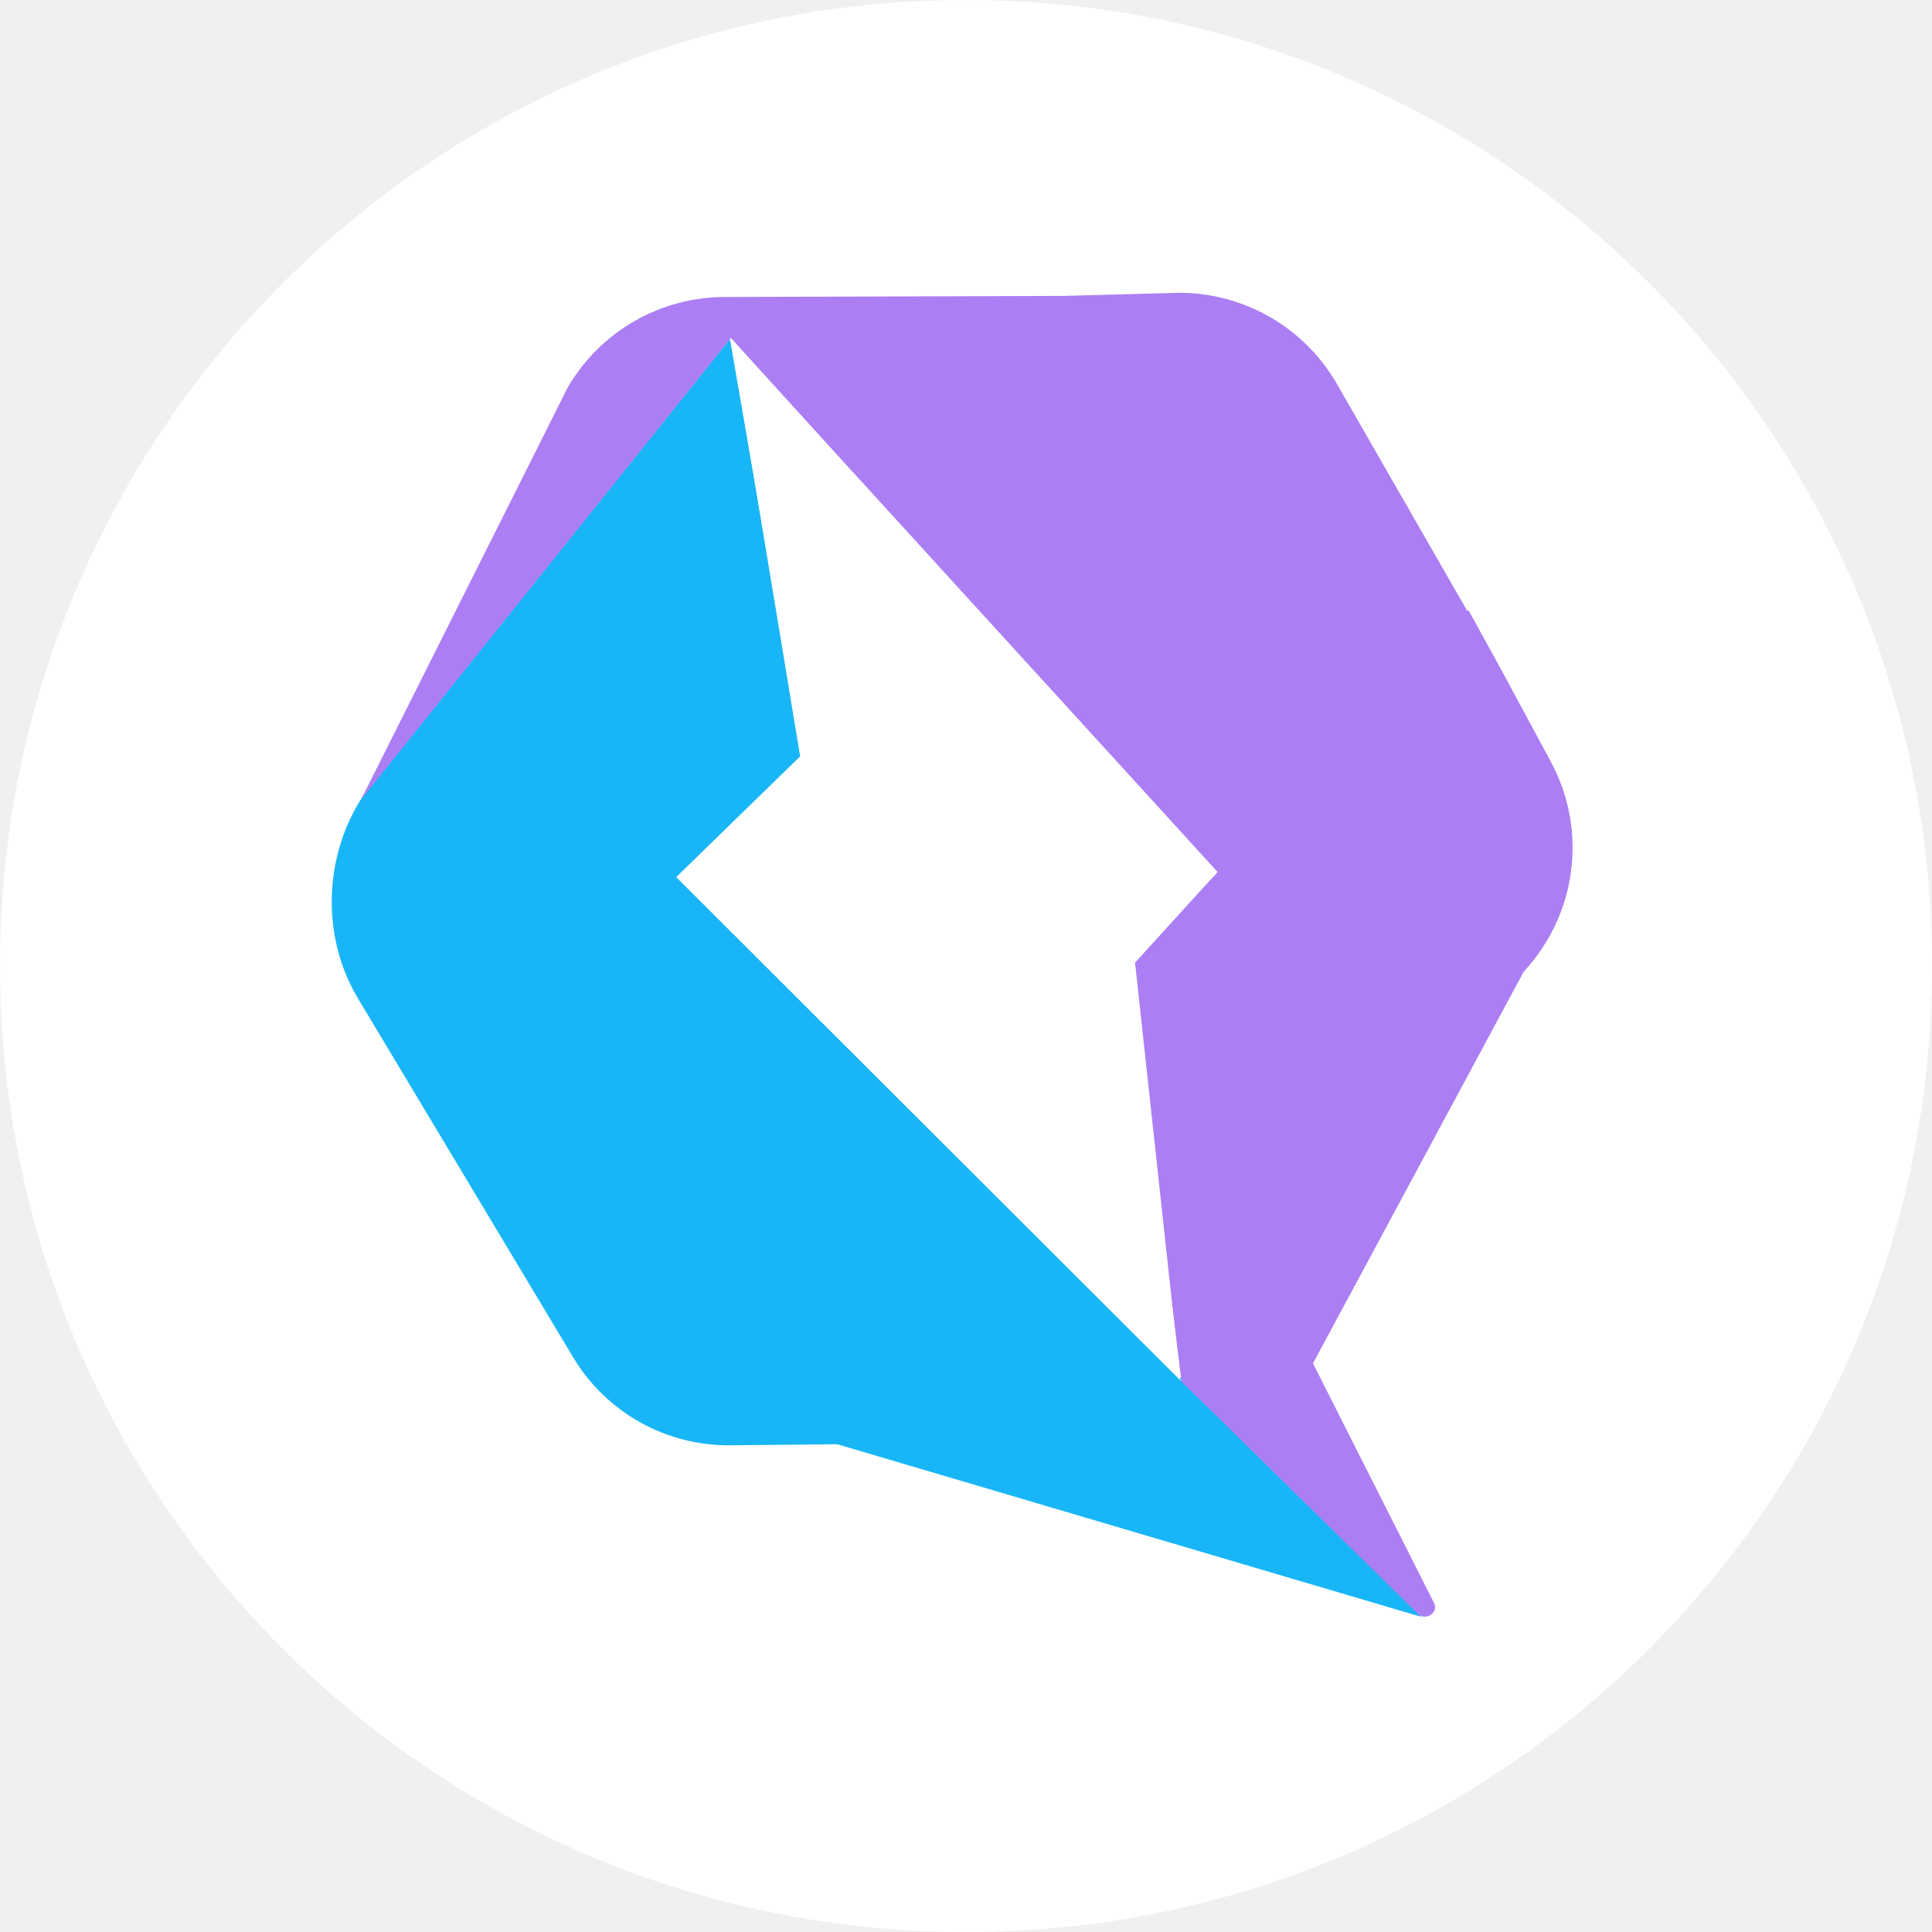
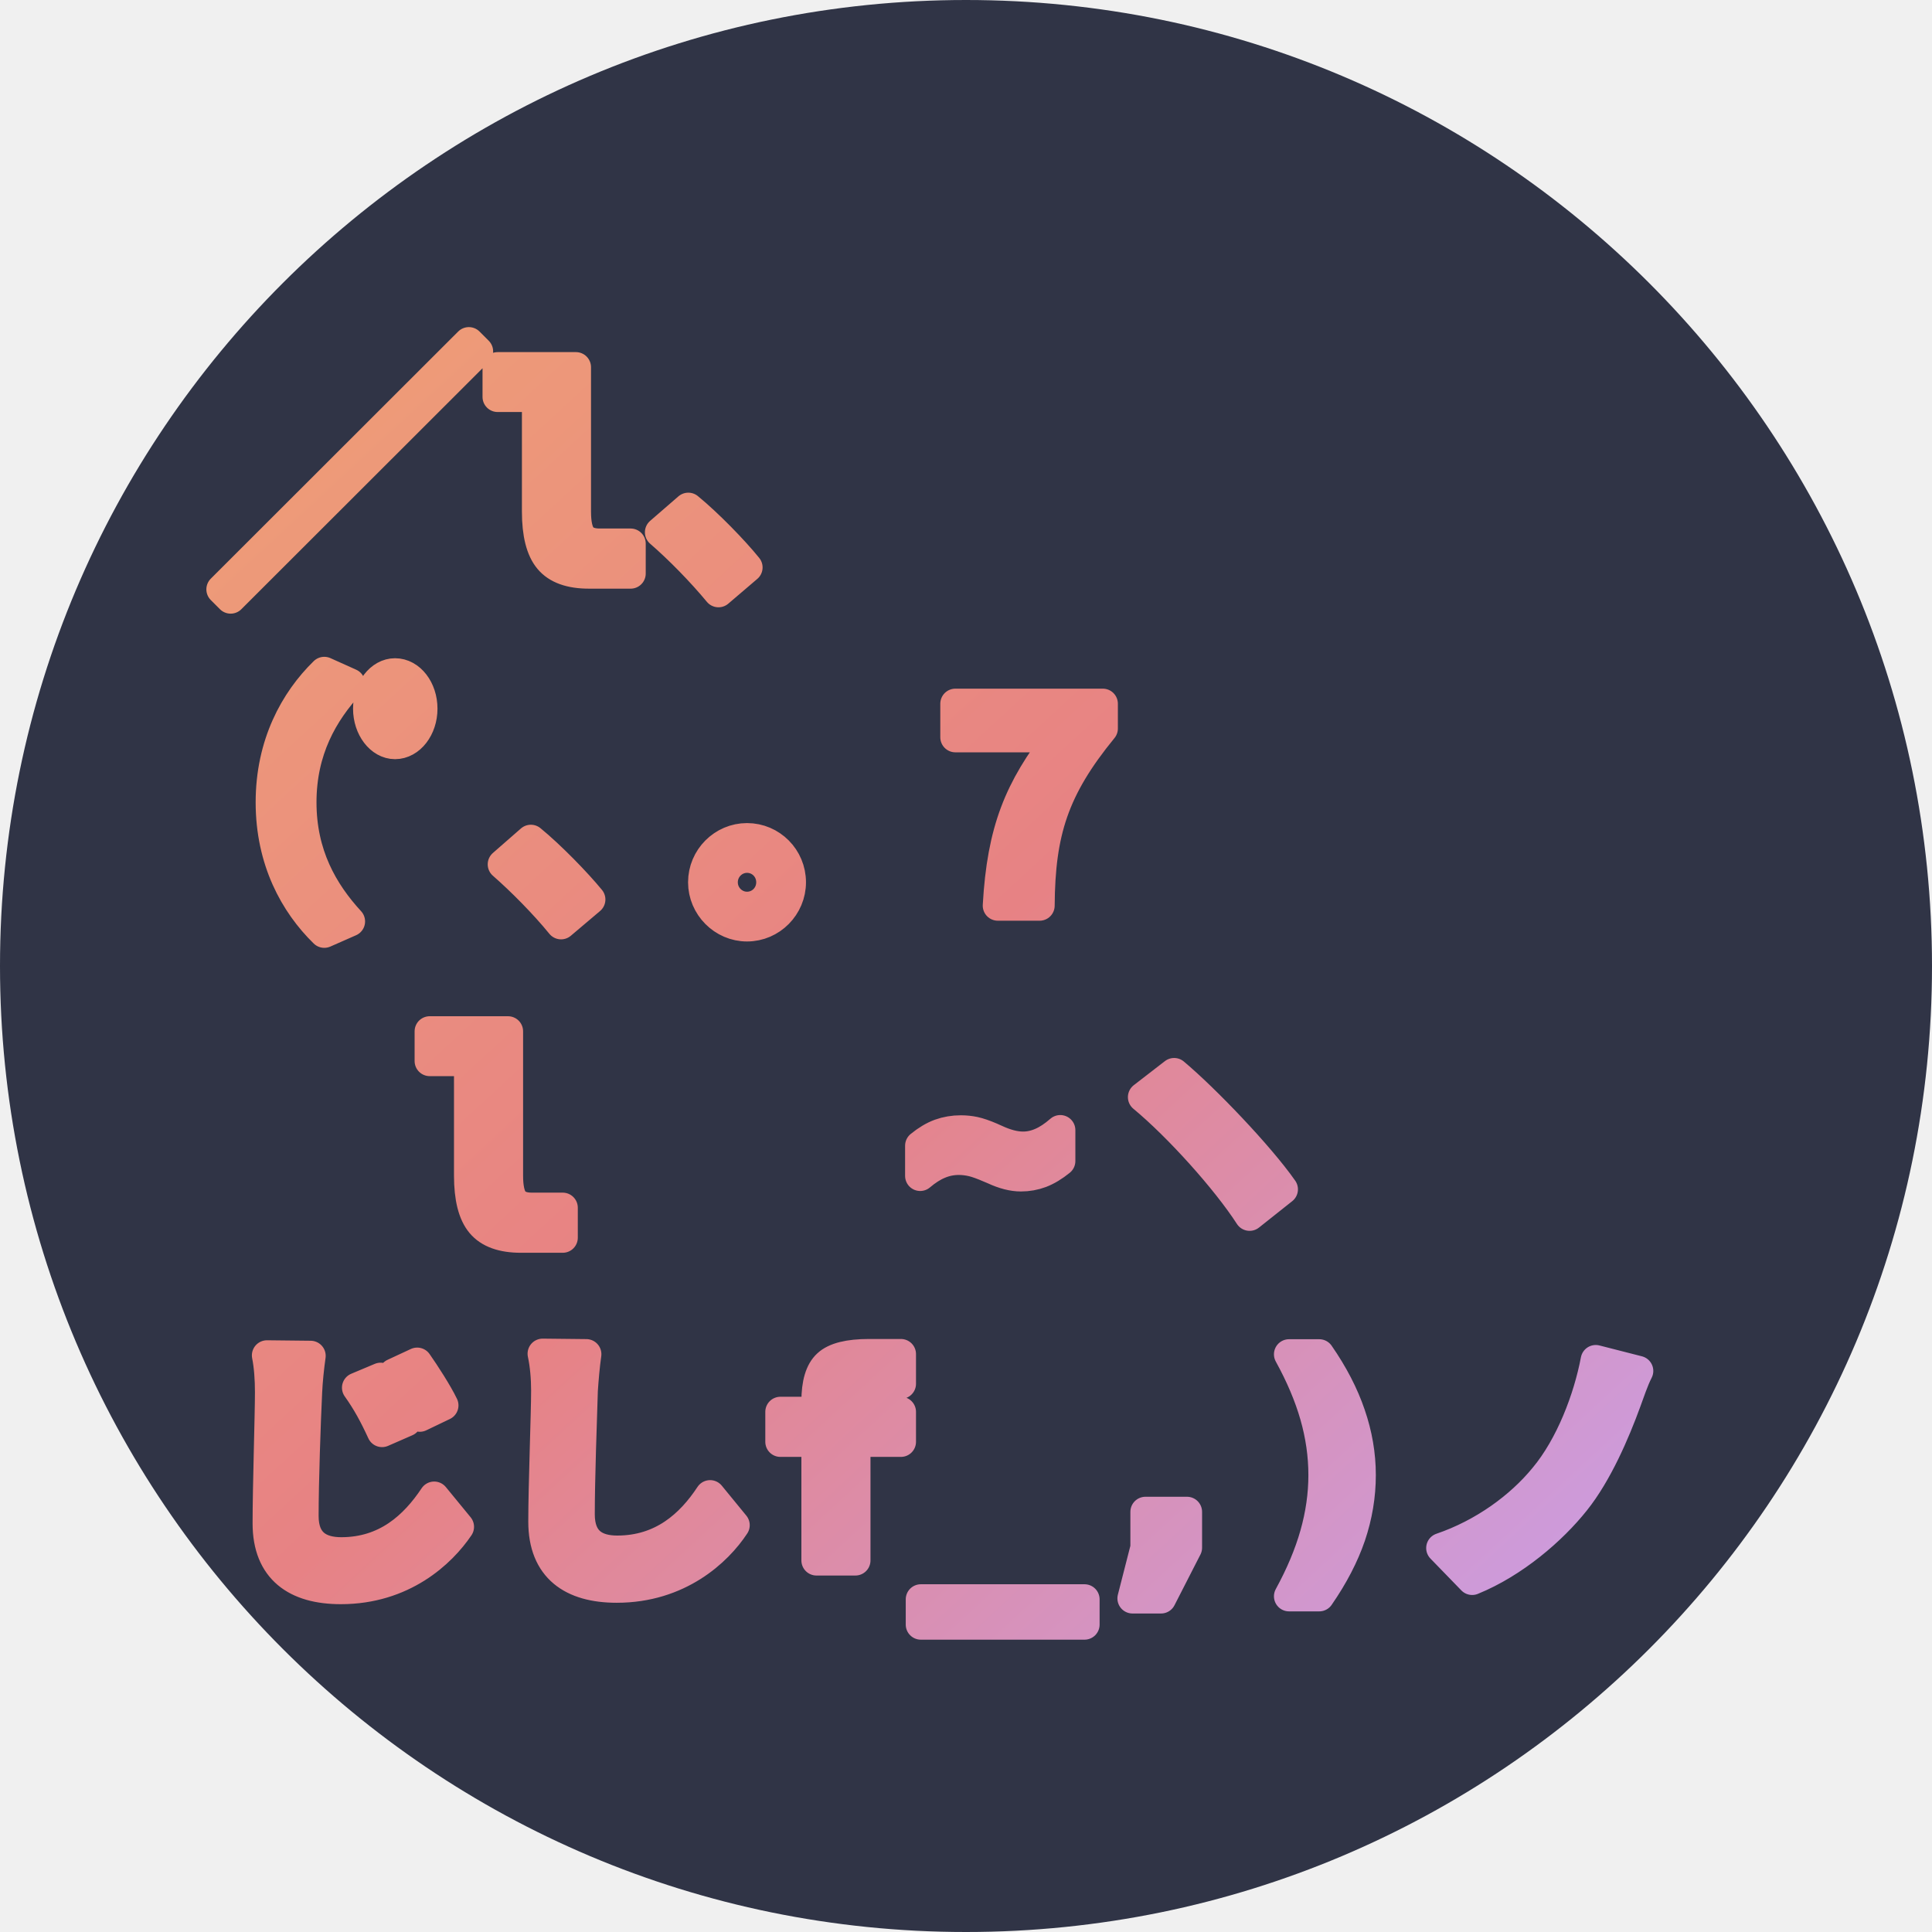
- <svg xmlns="http://www.w3.org/2000/svg" role="img" aria-label="favicon" fill="none" viewBox="0 0 500 500">
-   <g clip-path="url(#a)">
-     <circle cx="250" cy="250" r="250" fill="#fff" />
-     <path fill="#18B6F6" d="m367.87 418.45-61.17-61.18-.94.13v-.67L175.7 227.53l32.05-31.13L188.9 87.73 99.56 199.09c-15.22 15.42-18.03 40.51-7.08 59.03l55.83 93.11a46.82 46.82 0 0 0 40.73 22.81l27.65-.27 151.18 44.68Z" />
-     <path fill="#AC7EF4" d="m401.25 196.94-12.29-22.81-6.41-11.67-2.54-4.56-.26.26-33.66-58.63a47.07 47.07 0 0 0-41.27-23.75l-29.51.8-88.01.28a47.07 47.07 0 0 0-40.33 23.34L93.4 207l95.76-119.54L314.7 226.19l-22.3 22.67 13.35 108.54.13-.26v.26h-.26l.26.27 10.42 10.2 50.62 49.78c2.13 2 5.6-.4 4.13-2.96l-31.25-61.85 54.5-101.3 1.73-2c.67-.81 1.33-1.62 1.87-2.42a46.8 46.8 0 0 0 3.34-50.18Z" />
-     <path fill="#fff" d="M315.1 225.65 189.18 87.6l17.9 108.14L175 227l130.5 130.27-11.75-108.14 21.37-23.48Z" />
-   </g>
+ <svg xmlns="http://www.w3.org/2000/svg" viewBox="0 0 128 128" role="img" aria-label="favicon">
  <defs>
-     <clipPath id="a">
-       <path fill="#fff" d="M0 0h500v500H0z" />
-     </clipPath>
+     <linearGradient id="g" x1="0" y1="0" x2="1" y2="1">
+       <stop offset="0" stop-color="#ef9f76" />
+       <stop offset=".5" stop-color="#e78284" />
+       <stop offset="1" stop-color="#ca9ee6" />
+     </linearGradient>
  </defs>
+   <circle cx="64" cy="64" r="64" fill="#303446" />
+   <text transform="translate(4 -2)" fill="url(#g)" stroke="url(#g)" stroke-width="2" stroke-linejoin="round" font-family="monospace" font-size="18" font-weight="900" xml:space="preserve">
+     <tspan x="2" y="40">  ／l、</tspan>
+     <tspan x="2" y="62">（ﾟ､ ｡ ７</tspan>
+     <tspan x="2" y="84">  l  ~ヽ</tspan>
+     <tspan x="2" y="106">  じしf_,)ノ</tspan>
+   </text>
</svg>
